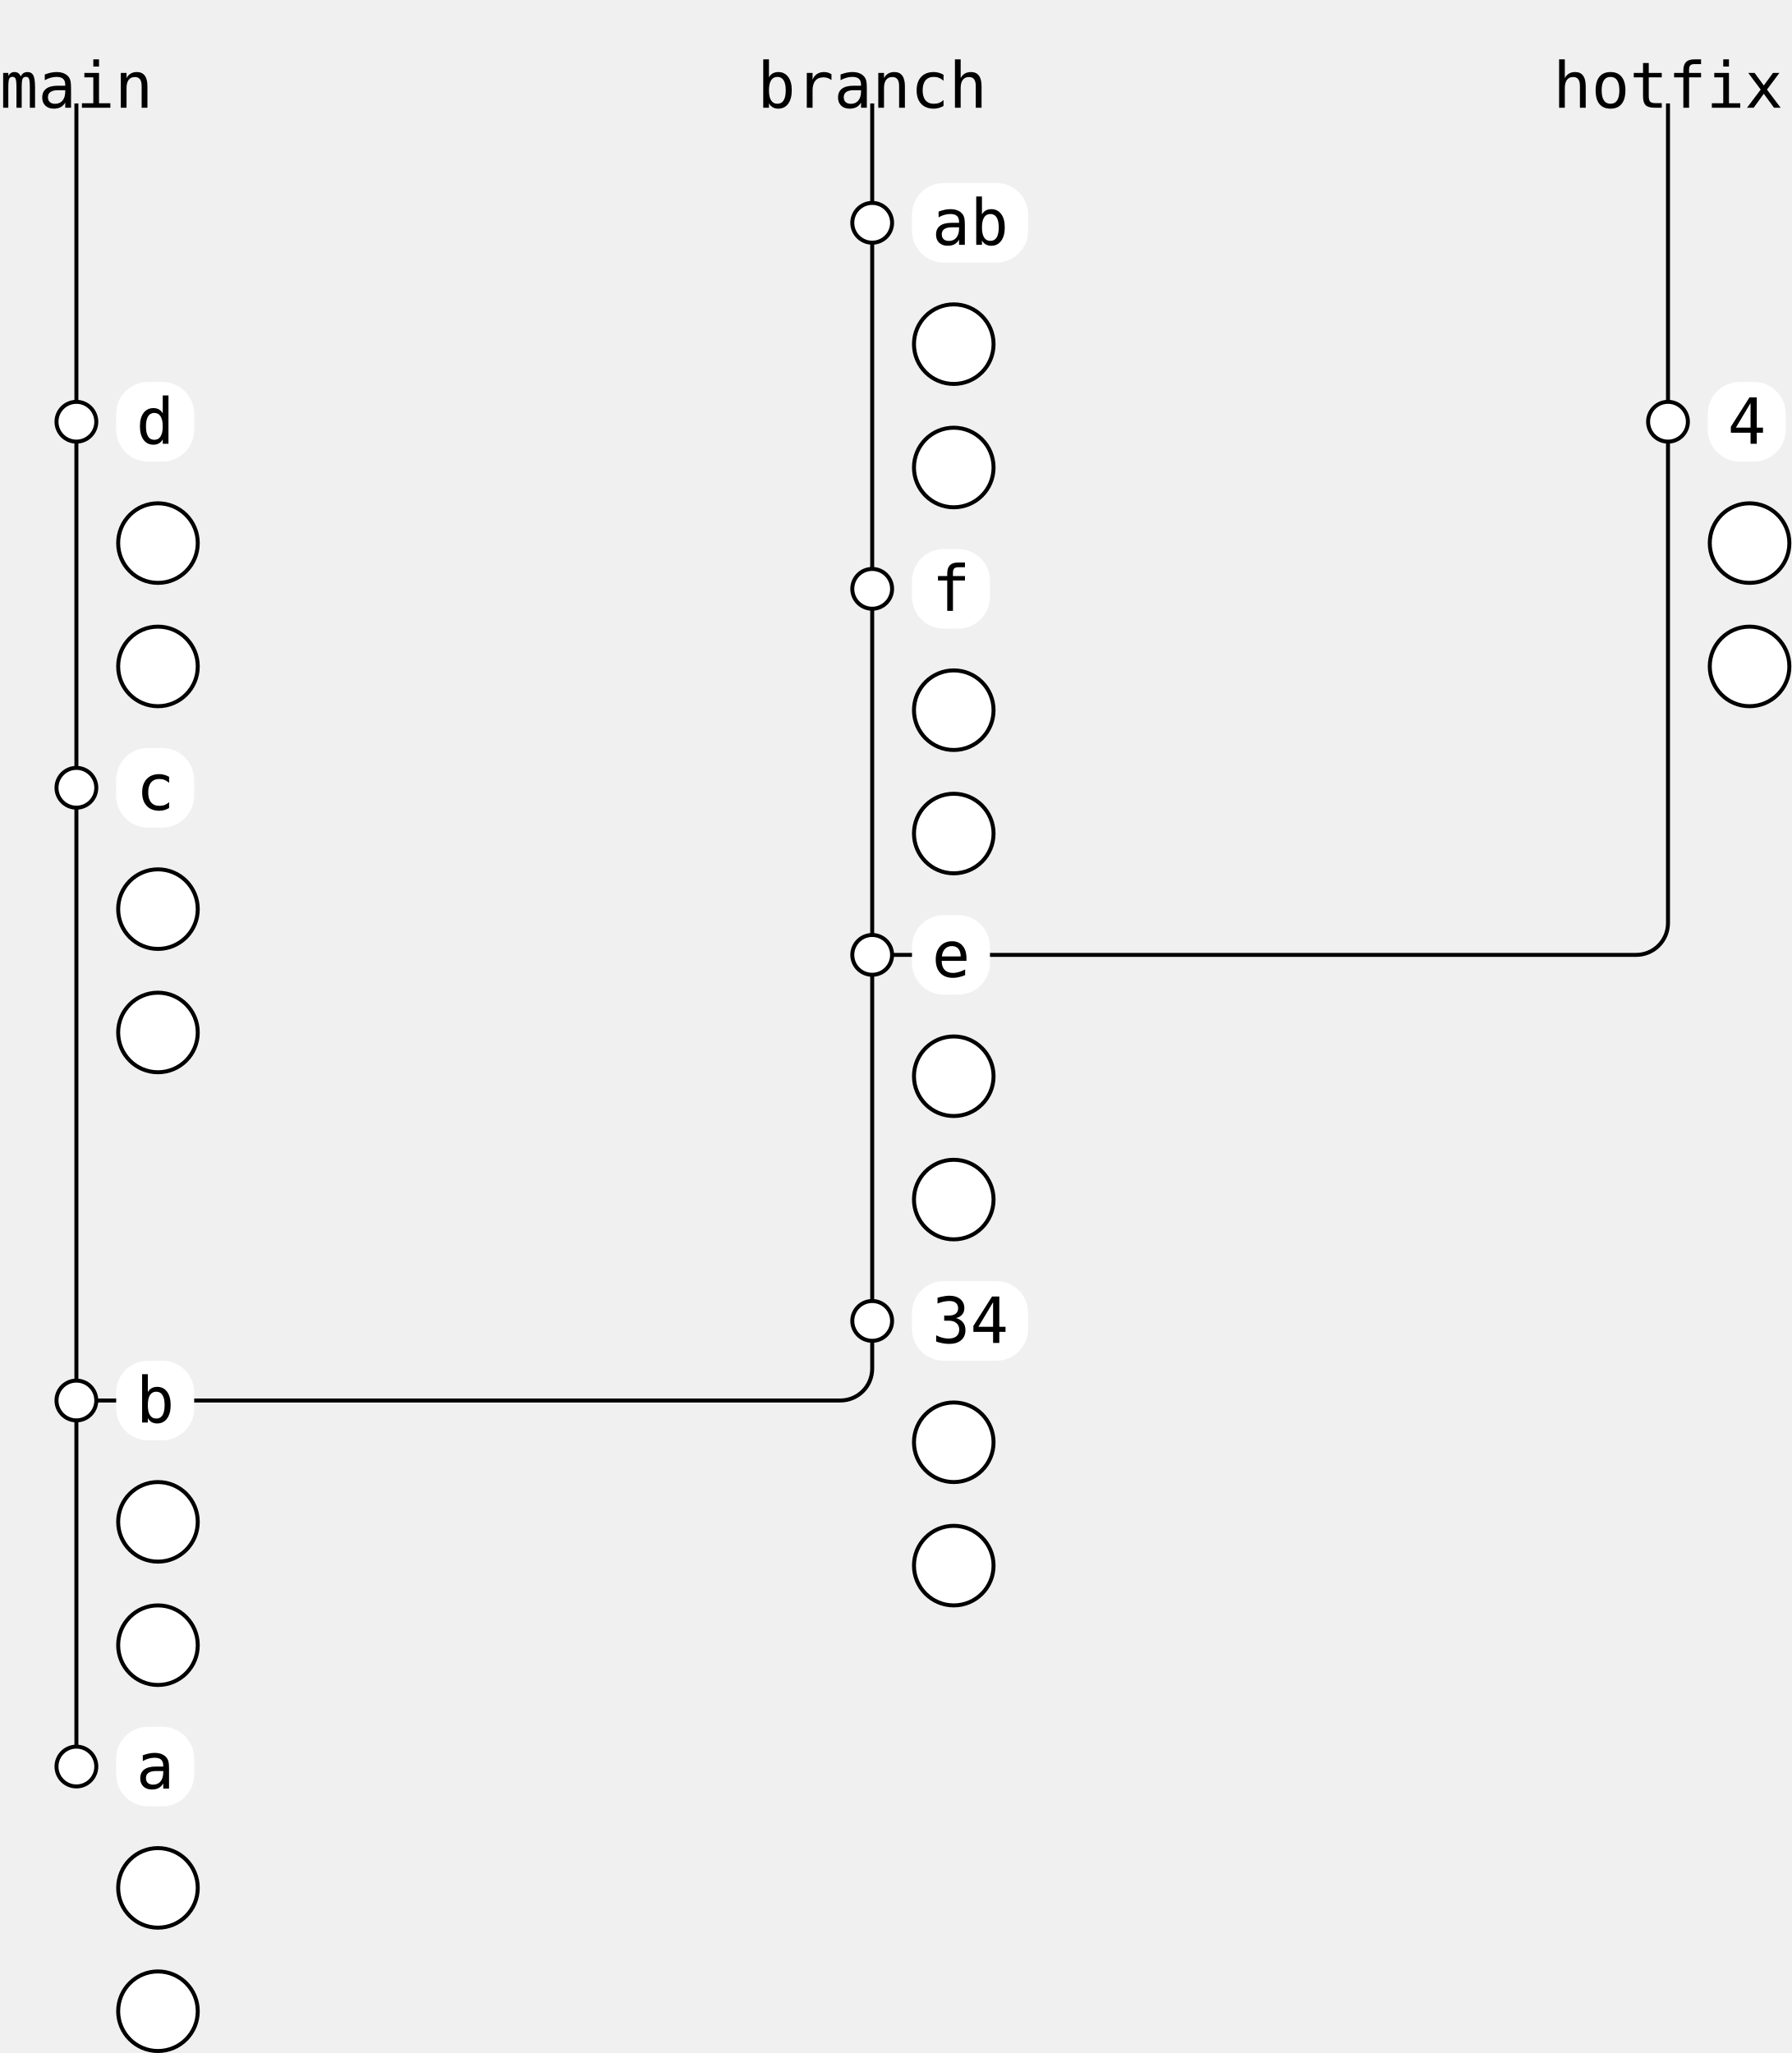
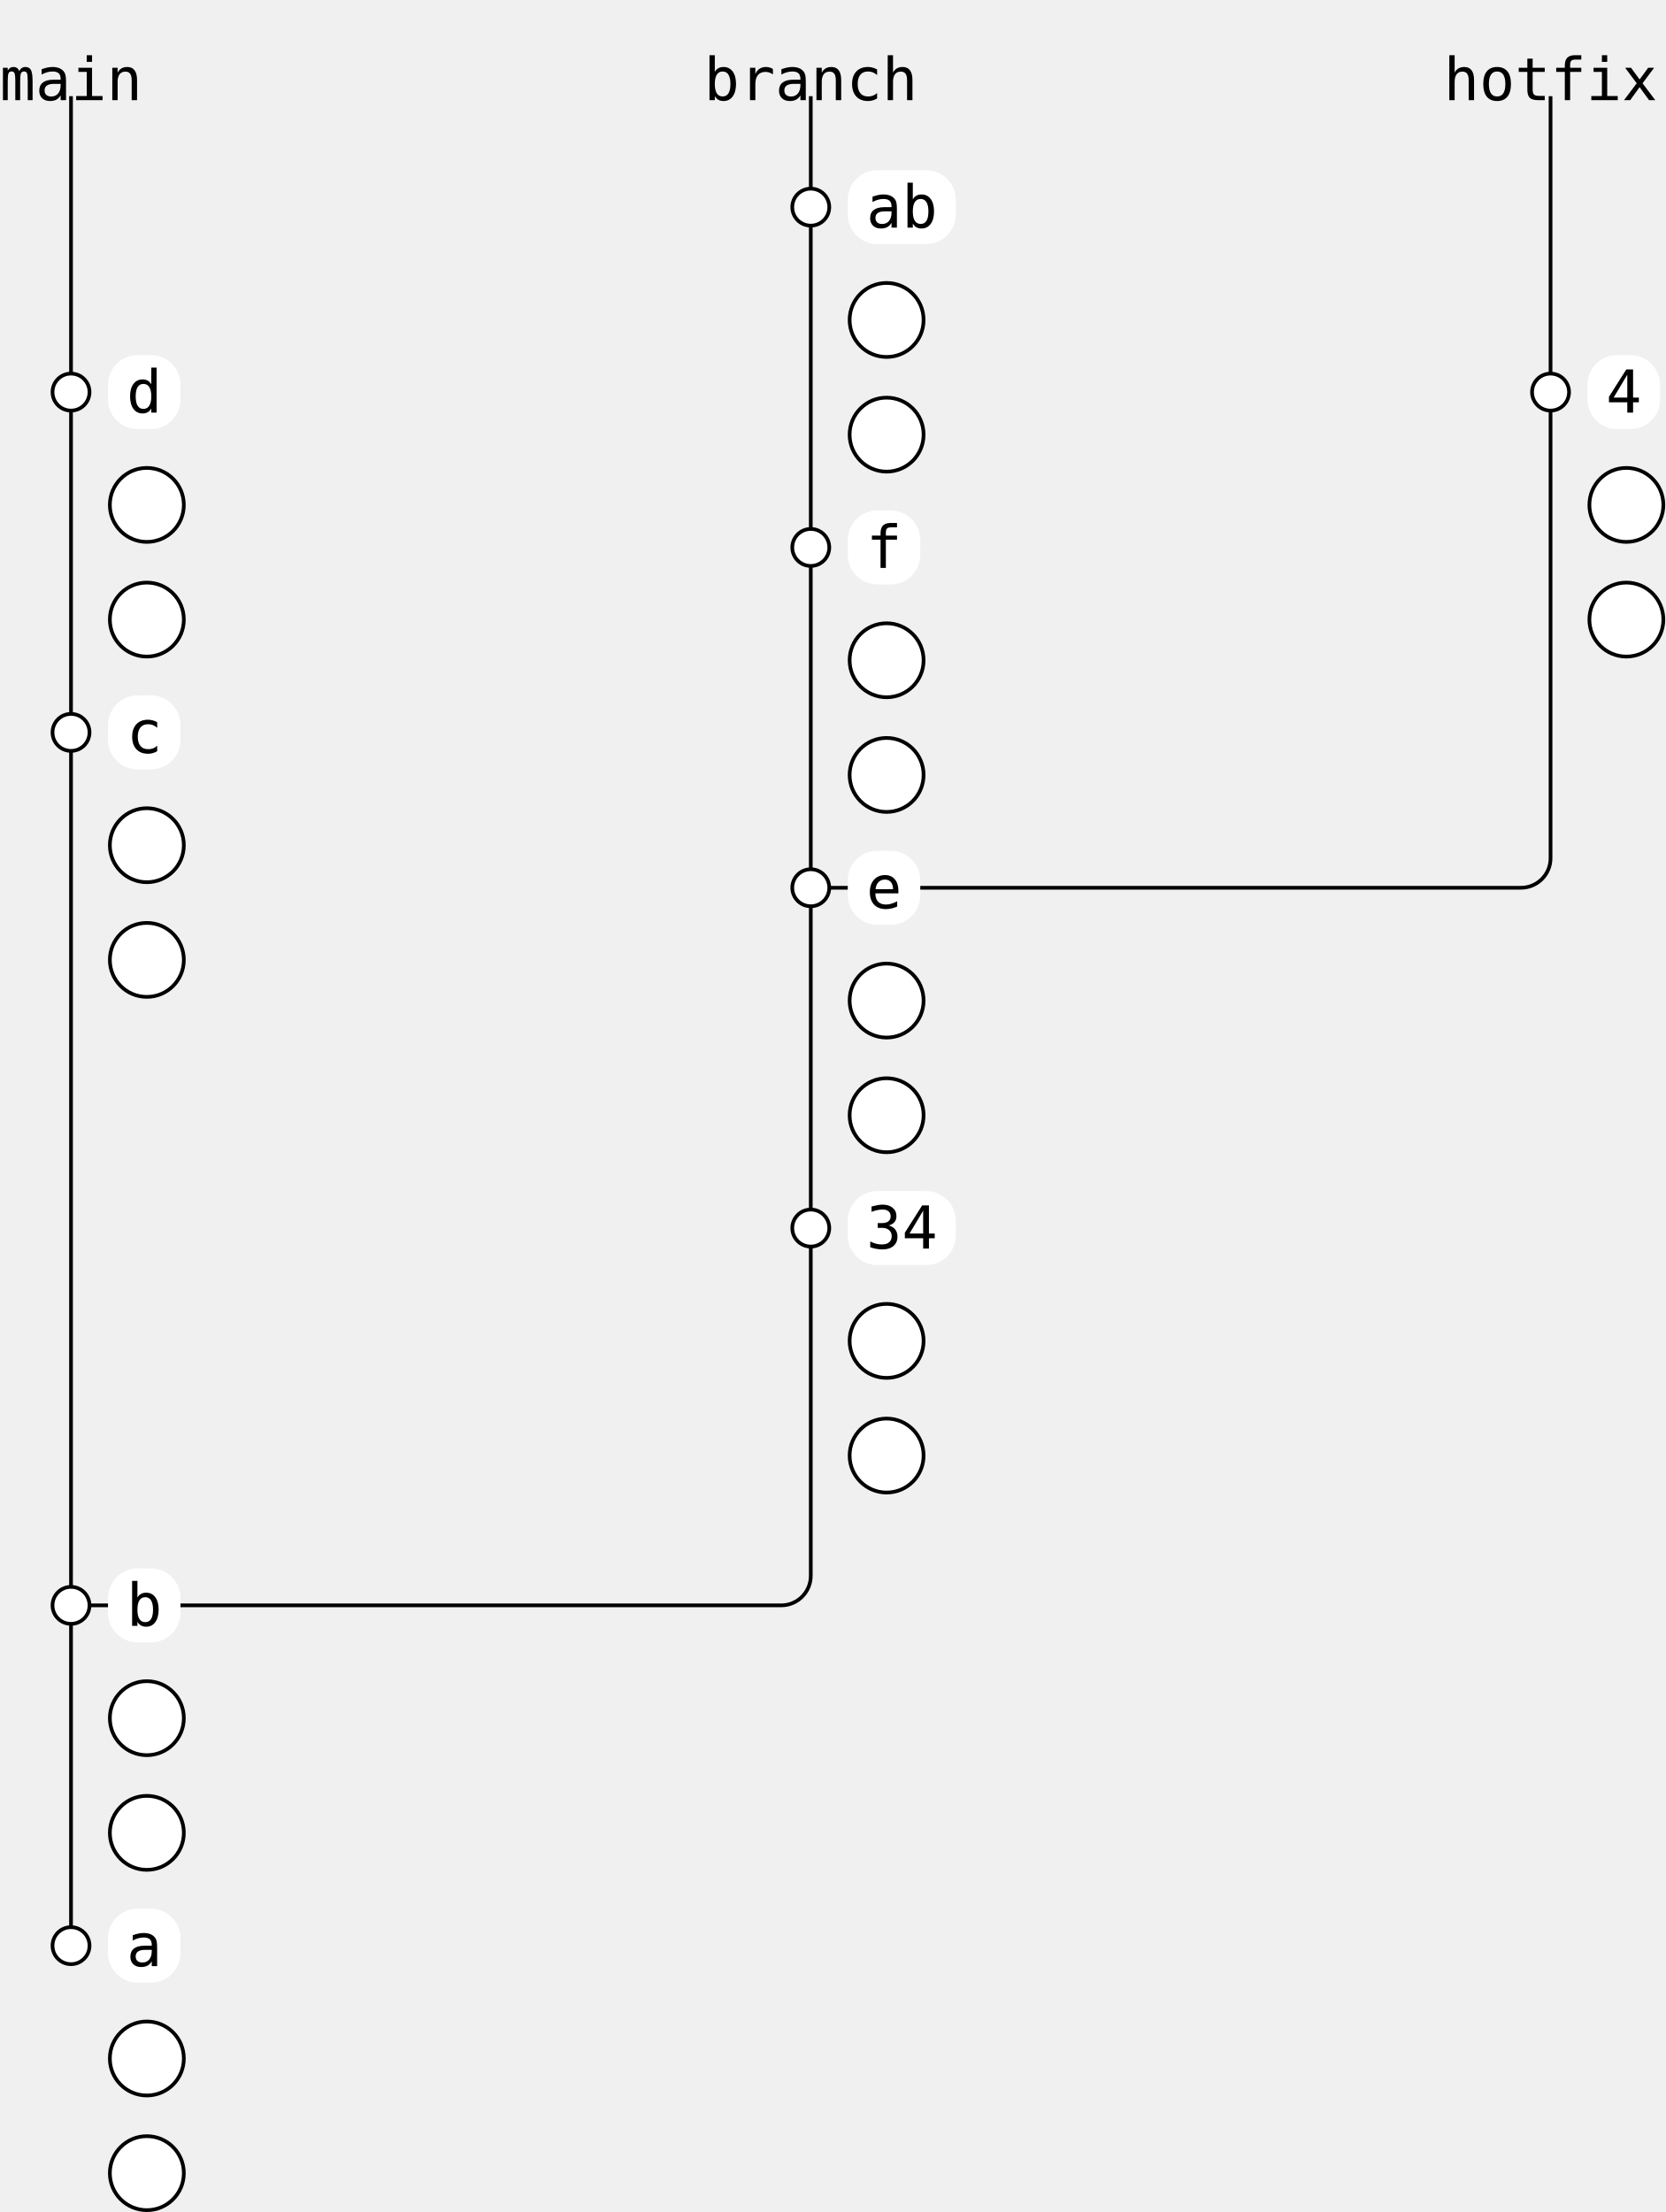
- <svg xmlns="http://www.w3.org/2000/svg" width="450.2" height="516.0" viewBox="-19.20 -26.00 450.20 516.00">
+ <svg xmlns="http://www.w3.org/2000/svg" width="450.2" height="598.0" viewBox="-19.20 -26.00 450.20 598.00">
  <g>
    <path d="M 200.00 0.00 L 200.00 30.00" stroke="black" stroke-width="1px" fill="transparent" />
    <path d="M 0.00 0.00 L 0.00 80.00" stroke="black" stroke-width="1px" fill="transparent" />
    <path d="M 200.00 30.00 L 200.00 122.00" stroke="black" stroke-width="1px" fill="transparent" />
    <path d="M 400.00 0.00 L 400.00 80.00" stroke="black" stroke-width="1px" fill="transparent" />
    <path d="M 0.00 80.00 L 0.00 172.00" stroke="black" stroke-width="1px" fill="transparent" />
    <path d="M 200.00 122.00 L 200.00 214.00" stroke="black" stroke-width="1px" fill="transparent" />
    <path d="M 200.00 214.00 L 200.00 306.00" stroke="black" stroke-width="1px" fill="transparent" />
-     <path d="M 0.00 172.00 L 0.00 326.00" stroke="black" stroke-width="1px" fill="transparent" />
-     <path d="M 0.00 326.00 L 0.00 418.00" stroke="black" stroke-width="1px" fill="transparent" />
-     <path d="M 0.00 326.00 L 192.00 326.00 A 8.00 8.00 0 0 0 200.00 318.00 L 200.00 306.00" stroke="black" stroke-width="1px" fill="transparent" />
+     <path d="M 0.00 172.00 L 0.00 408.00" stroke="black" stroke-width="1px" fill="transparent" />
+     <path d="M 0.00 408.00 L 0.00 500.00" stroke="black" stroke-width="1px" fill="transparent" />
+     <path d="M 0.00 408.00 L 192.00 408.00 A 8.00 8.00 0 0 0 200.00 400.00 L 200.00 306.00" stroke="black" stroke-width="1px" fill="transparent" />
    <path d="M 200.00 214.00 L 392.00 214.00 A 8.00 8.00 0 0 0 400.00 206.00 L 400.00 80.00" stroke="black" stroke-width="1px" fill="transparent" />
  </g>
-   <text x="0" y="-10" text-anchor="middle" dominant-baseline="text-top" font-family="monospace" font-size="16.0" font-weight="normal">main</text>
-   <text x="200" y="-10" text-anchor="middle" dominant-baseline="text-top" font-family="monospace" font-size="16.0" font-weight="normal">branch</text>
-   <text x="400" y="-10" text-anchor="middle" dominant-baseline="text-top" font-family="monospace" font-size="16.0" font-weight="normal">hotfix</text>
-   <circle cx="200" cy="30.0" r="5" stroke="black" stroke-width="1px" fill="white" />
-   <rect x="210" y="20.0" width="29.2" height="20.0" stroke="transparent" stroke-width="1px" fill="white" rx="8" ry="8" />
-   <text x="215" y="30.0" text-anchor="start" dominant-baseline="central" font-family="monospace" font-size="16.0" font-weight="normal">ab</text>
+   <text x="0.0" y="-10" text-anchor="middle" dominant-baseline="text-top" font-family="monospace" font-size="16.0" font-weight="normal">main</text>
+   <text x="200.0" y="-10" text-anchor="middle" dominant-baseline="text-top" font-family="monospace" font-size="16.0" font-weight="normal">branch</text>
+   <text x="400.0" y="-10" text-anchor="middle" dominant-baseline="text-top" font-family="monospace" font-size="16.0" font-weight="normal">hotfix</text>
+   <circle cx="200.0" cy="30.0" r="5" stroke="black" stroke-width="1px" fill="white" />
+   <rect x="210.0" y="20.0" width="29.2" height="20.0" stroke="transparent" stroke-width="1px" fill="white" rx="8" ry="8" />
+   <text x="215.0" y="30.0" text-anchor="start" dominant-baseline="central" font-family="monospace" font-size="16.0" font-weight="normal">ab</text>
  <g transform="translate(220.5, 60.5)">
    <circle cx="0" cy="0" r="10" stroke="black" stroke-width="1px" fill="white" />
  </g>
  <g transform="translate(220.5, 91.5)">
    <circle cx="0" cy="0" r="10" stroke="black" stroke-width="1px" fill="white" />
  </g>
-   <circle cx="0" cy="80.0" r="5" stroke="black" stroke-width="1px" fill="white" />
-   <rect x="10" y="70.0" width="19.6" height="20.0" stroke="transparent" stroke-width="1px" fill="white" rx="8" ry="8" />
-   <text x="15" y="80.0" text-anchor="start" dominant-baseline="central" font-family="monospace" font-size="16.0" font-weight="normal">d</text>
+   <circle cx="0.0" cy="80.0" r="5" stroke="black" stroke-width="1px" fill="white" />
+   <rect x="10.0" y="70.0" width="19.6" height="20.0" stroke="transparent" stroke-width="1px" fill="white" rx="8" ry="8" />
+   <text x="15.0" y="80.0" text-anchor="start" dominant-baseline="central" font-family="monospace" font-size="16.0" font-weight="normal">d</text>
  <g transform="translate(20.5, 110.5)">
    <circle cx="0" cy="0" r="10" stroke="black" stroke-width="1px" fill="white" />
  </g>
  <g transform="translate(20.5, 141.5)">
    <circle cx="0" cy="0" r="10" stroke="black" stroke-width="1px" fill="white" />
  </g>
-   <circle cx="200" cy="122.0" r="5" stroke="black" stroke-width="1px" fill="white" />
-   <rect x="210" y="112.0" width="19.6" height="20.0" stroke="transparent" stroke-width="1px" fill="white" rx="8" ry="8" />
-   <text x="215" y="122.0" text-anchor="start" dominant-baseline="central" font-family="monospace" font-size="16.0" font-weight="normal">f</text>
+   <circle cx="200.0" cy="122.0" r="5" stroke="black" stroke-width="1px" fill="white" />
+   <rect x="210.0" y="112.0" width="19.6" height="20.0" stroke="transparent" stroke-width="1px" fill="white" rx="8" ry="8" />
+   <text x="215.0" y="122.0" text-anchor="start" dominant-baseline="central" font-family="monospace" font-size="16.0" font-weight="normal">f</text>
  <g transform="translate(220.5, 152.5)">
    <circle cx="0" cy="0" r="10" stroke="black" stroke-width="1px" fill="white" />
  </g>
  <g transform="translate(220.5, 183.5)">
    <circle cx="0" cy="0" r="10" stroke="black" stroke-width="1px" fill="white" />
  </g>
-   <circle cx="400" cy="80.0" r="5" stroke="black" stroke-width="1px" fill="white" />
-   <rect x="410" y="70.0" width="19.6" height="20.0" stroke="transparent" stroke-width="1px" fill="white" rx="8" ry="8" />
-   <text x="415" y="80.0" text-anchor="start" dominant-baseline="central" font-family="monospace" font-size="16.0" font-weight="normal">4</text>
+   <circle cx="400.0" cy="80.0" r="5" stroke="black" stroke-width="1px" fill="white" />
+   <rect x="410.0" y="70.0" width="19.6" height="20.0" stroke="transparent" stroke-width="1px" fill="white" rx="8" ry="8" />
+   <text x="415.0" y="80.0" text-anchor="start" dominant-baseline="central" font-family="monospace" font-size="16.0" font-weight="normal">4</text>
  <g transform="translate(420.5, 110.5)">
    <circle cx="0" cy="0" r="10" stroke="black" stroke-width="1px" fill="white" />
  </g>
  <g transform="translate(420.5, 141.5)">
    <circle cx="0" cy="0" r="10" stroke="black" stroke-width="1px" fill="white" />
  </g>
-   <circle cx="0" cy="172.0" r="5" stroke="black" stroke-width="1px" fill="white" />
-   <rect x="10" y="162.0" width="19.6" height="20.0" stroke="transparent" stroke-width="1px" fill="white" rx="8" ry="8" />
-   <text x="15" y="172.0" text-anchor="start" dominant-baseline="central" font-family="monospace" font-size="16.0" font-weight="normal">c</text>
+   <circle cx="0.0" cy="172.0" r="5" stroke="black" stroke-width="1px" fill="white" />
+   <rect x="10.0" y="162.0" width="19.6" height="20.0" stroke="transparent" stroke-width="1px" fill="white" rx="8" ry="8" />
+   <text x="15.0" y="172.0" text-anchor="start" dominant-baseline="central" font-family="monospace" font-size="16.0" font-weight="normal">c</text>
  <g transform="translate(20.5, 202.5)">
    <circle cx="0" cy="0" r="10" stroke="black" stroke-width="1px" fill="white" />
  </g>
  <g transform="translate(20.5, 233.5)">
    <circle cx="0" cy="0" r="10" stroke="black" stroke-width="1px" fill="white" />
  </g>
-   <circle cx="200" cy="214.0" r="5" stroke="black" stroke-width="1px" fill="white" />
-   <rect x="210" y="204.0" width="19.6" height="20.0" stroke="transparent" stroke-width="1px" fill="white" rx="8" ry="8" />
-   <text x="215" y="214.0" text-anchor="start" dominant-baseline="central" font-family="monospace" font-size="16.0" font-weight="normal">e</text>
+   <circle cx="200.0" cy="214.0" r="5" stroke="black" stroke-width="1px" fill="white" />
+   <rect x="210.0" y="204.0" width="19.6" height="20.0" stroke="transparent" stroke-width="1px" fill="white" rx="8" ry="8" />
+   <text x="215.0" y="214.0" text-anchor="start" dominant-baseline="central" font-family="monospace" font-size="16.0" font-weight="normal">e</text>
  <g transform="translate(220.5, 244.5)">
    <circle cx="0" cy="0" r="10" stroke="black" stroke-width="1px" fill="white" />
  </g>
  <g transform="translate(220.5, 275.5)">
    <circle cx="0" cy="0" r="10" stroke="black" stroke-width="1px" fill="white" />
  </g>
-   <circle cx="200" cy="306.0" r="5" stroke="black" stroke-width="1px" fill="white" />
-   <rect x="210" y="296.0" width="29.2" height="20.0" stroke="transparent" stroke-width="1px" fill="white" rx="8" ry="8" />
-   <text x="215" y="306.0" text-anchor="start" dominant-baseline="central" font-family="monospace" font-size="16.0" font-weight="normal">34</text>
+   <circle cx="200.0" cy="306.0" r="5" stroke="black" stroke-width="1px" fill="white" />
+   <rect x="210.0" y="296.0" width="29.2" height="20.0" stroke="transparent" stroke-width="1px" fill="white" rx="8" ry="8" />
+   <text x="215.0" y="306.0" text-anchor="start" dominant-baseline="central" font-family="monospace" font-size="16.0" font-weight="normal">34</text>
  <g transform="translate(220.5, 336.5)">
    <circle cx="0" cy="0" r="10" stroke="black" stroke-width="1px" fill="white" />
  </g>
  <g transform="translate(220.5, 367.5)">
    <circle cx="0" cy="0" r="10" stroke="black" stroke-width="1px" fill="white" />
  </g>
-   <circle cx="0" cy="326.0" r="5" stroke="black" stroke-width="1px" fill="white" />
-   <rect x="10" y="316.0" width="19.6" height="20.0" stroke="transparent" stroke-width="1px" fill="white" rx="8" ry="8" />
-   <text x="15" y="326.0" text-anchor="start" dominant-baseline="central" font-family="monospace" font-size="16.0" font-weight="normal">b</text>
-   <g transform="translate(20.5, 356.5)">
+   <circle cx="0.0" cy="408.0" r="5" stroke="black" stroke-width="1px" fill="white" />
+   <rect x="10.0" y="398.0" width="19.6" height="20.0" stroke="transparent" stroke-width="1px" fill="white" rx="8" ry="8" />
+   <text x="15.0" y="408.0" text-anchor="start" dominant-baseline="central" font-family="monospace" font-size="16.0" font-weight="normal">b</text>
+   <g transform="translate(20.5, 438.5)">
    <circle cx="0" cy="0" r="10" stroke="black" stroke-width="1px" fill="white" />
  </g>
-   <g transform="translate(20.5, 387.5)">
+   <g transform="translate(20.5, 469.5)">
    <circle cx="0" cy="0" r="10" stroke="black" stroke-width="1px" fill="white" />
  </g>
-   <circle cx="0" cy="418.0" r="5" stroke="black" stroke-width="1px" fill="white" />
-   <rect x="10" y="408.0" width="19.6" height="20.0" stroke="transparent" stroke-width="1px" fill="white" rx="8" ry="8" />
-   <text x="15" y="418.0" text-anchor="start" dominant-baseline="central" font-family="monospace" font-size="16.0" font-weight="normal">a</text>
-   <g transform="translate(20.5, 448.5)">
+   <circle cx="0.0" cy="500.0" r="5" stroke="black" stroke-width="1px" fill="white" />
+   <rect x="10.0" y="490.0" width="19.6" height="20.0" stroke="transparent" stroke-width="1px" fill="white" rx="8" ry="8" />
+   <text x="15.0" y="500.0" text-anchor="start" dominant-baseline="central" font-family="monospace" font-size="16.0" font-weight="normal">a</text>
+   <g transform="translate(20.5, 530.5)">
    <circle cx="0" cy="0" r="10" stroke="black" stroke-width="1px" fill="white" />
  </g>
-   <g transform="translate(20.5, 479.5)">
+   <g transform="translate(20.5, 561.5)">
    <circle cx="0" cy="0" r="10" stroke="black" stroke-width="1px" fill="white" />
  </g>
</svg>
